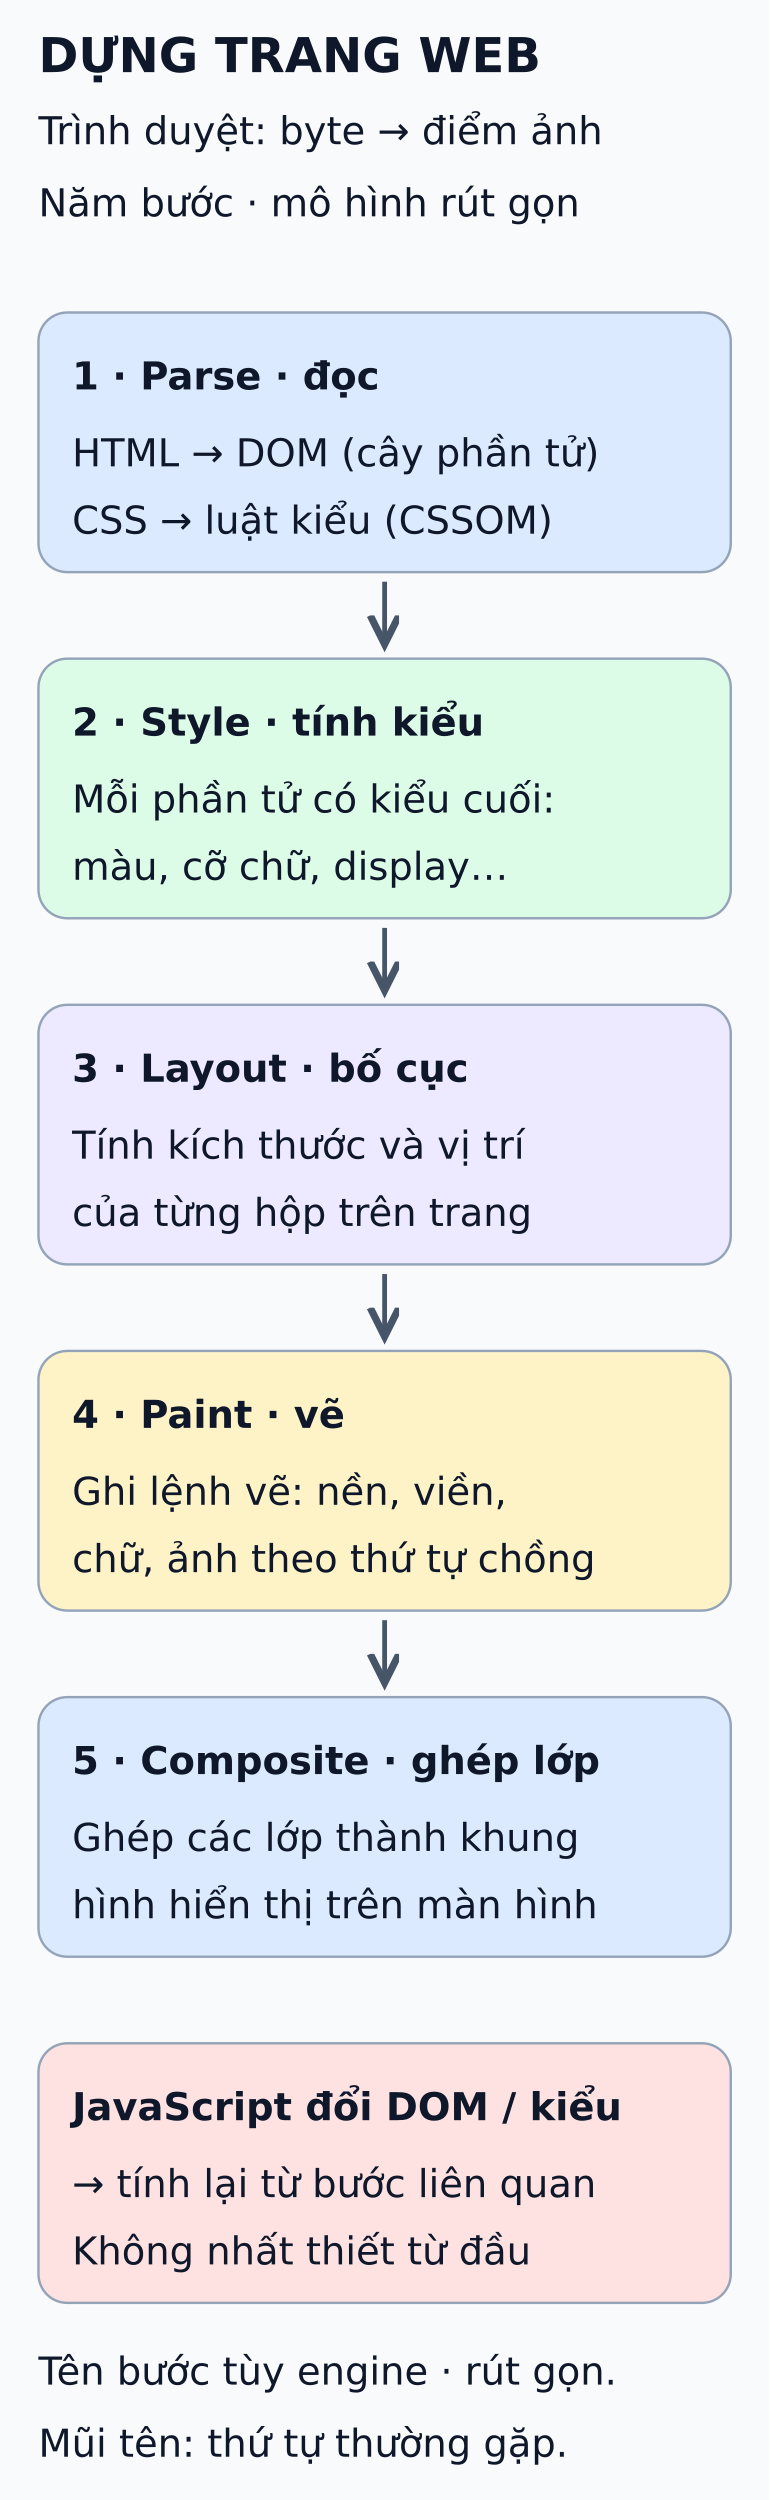
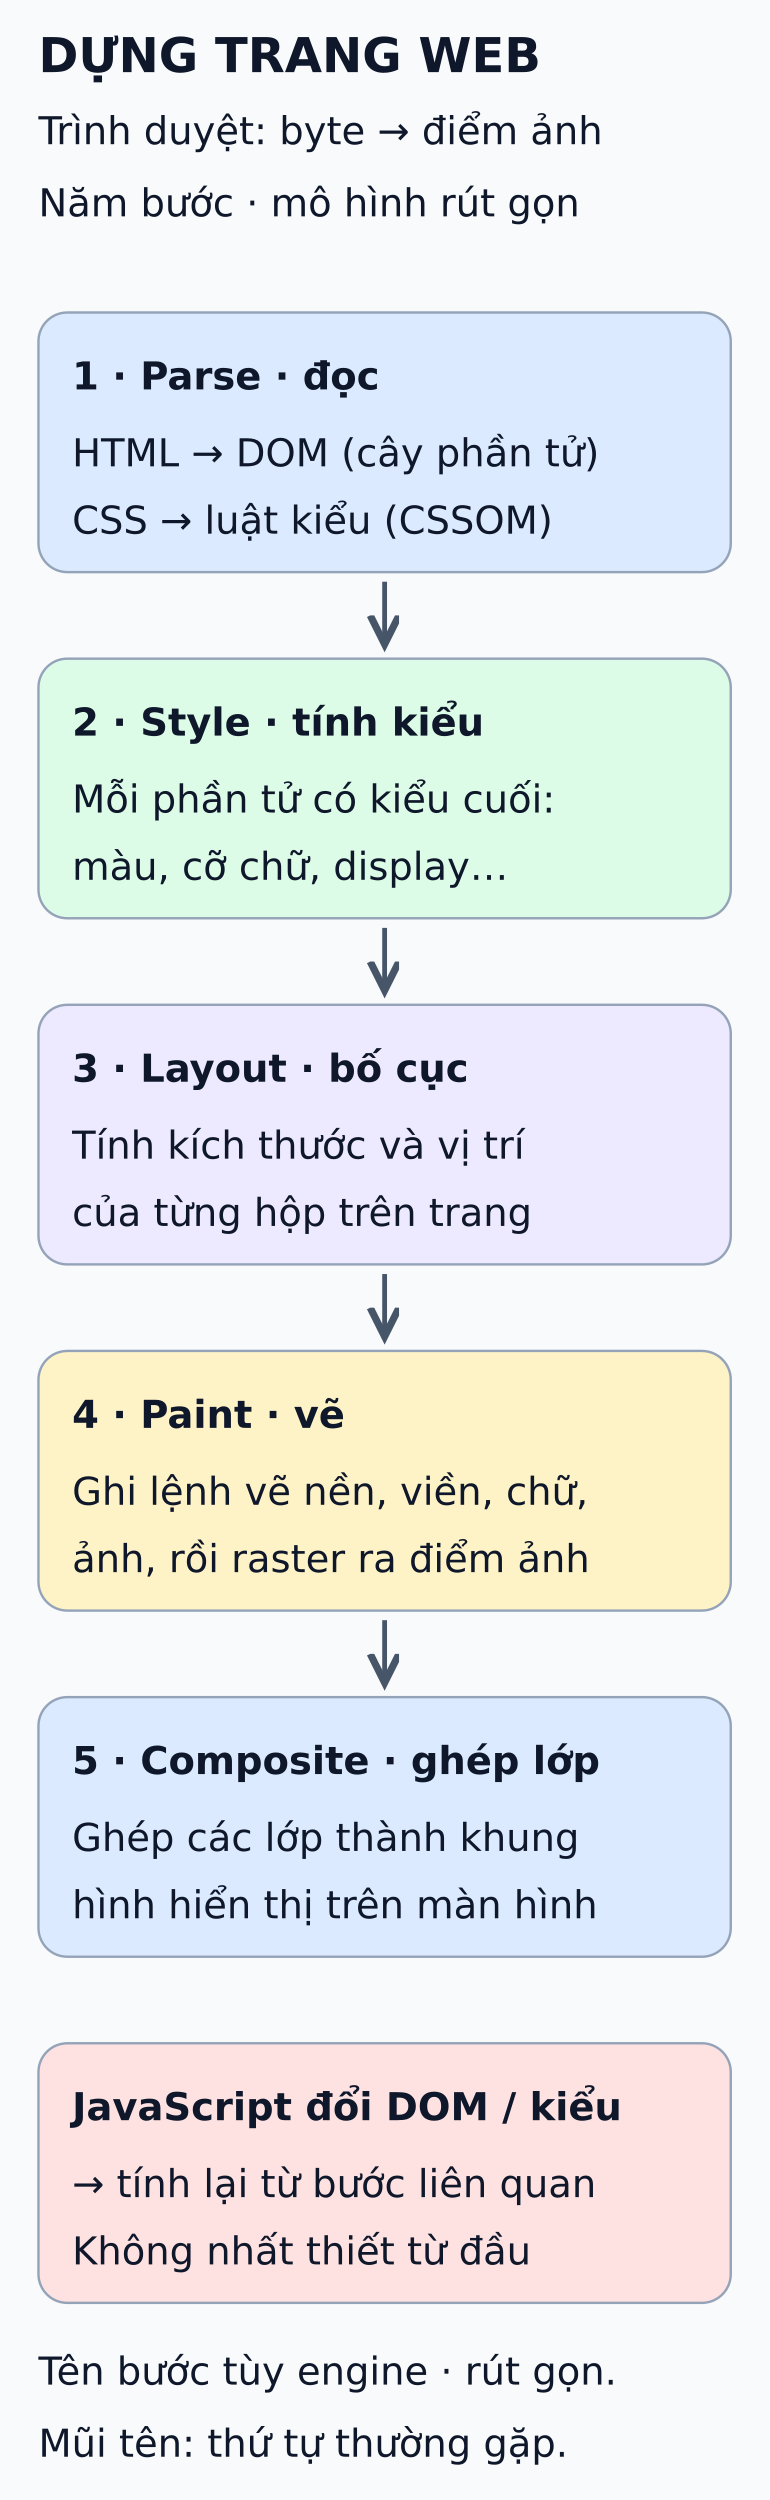
<svg xmlns="http://www.w3.org/2000/svg" viewBox="0 0 320 1040" width="320" height="1040" role="img" aria-labelledby="title desc">
  <defs>
    <marker id="arrow" markerWidth="8" markerHeight="8" refX="6" refY="3" orient="auto">
      <path d="M0,0 L6,3 L0,6" fill="none" stroke="#475569" stroke-width="1.5" />
    </marker>
  </defs>
  <rect width="320" height="1040" fill="#f8fafc" />
  <g font-family="DejaVu Sans, Arial, sans-serif" fill="#0f172a">
    <text x="16" y="30" font-size="20" font-weight="bold">DỰNG TRANG WEB</text>
    <text x="16" y="60" font-size="16" font-weight="normal">Trình duyệt: byte → điểm ảnh</text>
    <text x="16" y="90" font-size="16" font-weight="normal">Năm bước · mô hình rút gọn</text>
    <rect x="16" y="130" width="288" height="108" rx="12" fill="#dbeafe" stroke="#94a3b8" />
    <text x="30" y="162" font-size="16" font-weight="bold">1 · Parse · đọc</text>
    <text x="30" y="194" font-size="16" font-weight="normal">HTML → DOM (cây phần tử)</text>
    <text x="30" y="222" font-size="16" font-weight="normal">CSS → luật kiểu (CSSOM)</text>
    <line x1="160" y1="242" x2="160" y2="268" stroke="#475569" stroke-width="2" marker-end="url(#arrow)" />
    <rect x="16" y="274" width="288" height="108" rx="12" fill="#dcfce7" stroke="#94a3b8" />
    <text x="30" y="306" font-size="16" font-weight="bold">2 · Style · tính kiểu</text>
    <text x="30" y="338" font-size="16" font-weight="normal">Mỗi phần tử có kiểu cuối:</text>
    <text x="30" y="366" font-size="16" font-weight="normal">màu, cỡ chữ, display…</text>
    <line x1="160" y1="386" x2="160" y2="412" stroke="#475569" stroke-width="2" marker-end="url(#arrow)" />
    <rect x="16" y="418" width="288" height="108" rx="12" fill="#ede9fe" stroke="#94a3b8" />
    <text x="30" y="450" font-size="16" font-weight="bold">3 · Layout · bố cục</text>
    <text x="30" y="482" font-size="16" font-weight="normal">Tính kích thước và vị trí</text>
    <text x="30" y="510" font-size="16" font-weight="normal">của từng hộp trên trang</text>
    <line x1="160" y1="530" x2="160" y2="556" stroke="#475569" stroke-width="2" marker-end="url(#arrow)" />
    <rect x="16" y="562" width="288" height="108" rx="12" fill="#fef3c7" stroke="#94a3b8" />
    <text x="30" y="594" font-size="16" font-weight="bold">4 · Paint · vẽ</text>
-     <text x="30" y="626" font-size="16" font-weight="normal">Ghi lệnh vẽ: nền, viền,</text>
-     <text x="30" y="654" font-size="16" font-weight="normal">chữ, ảnh theo thứ tự chồng</text>
+     <text x="30" y="626" font-size="16" font-weight="normal">Ghi lệnh vẽ nền, viền, chữ,</text>
+     <text x="30" y="654" font-size="16" font-weight="normal">ảnh, rồi raster ra điểm ảnh</text>
    <line x1="160" y1="674" x2="160" y2="700" stroke="#475569" stroke-width="2" marker-end="url(#arrow)" />
    <rect x="16" y="706" width="288" height="108" rx="12" fill="#dbeafe" stroke="#94a3b8" />
    <text x="30" y="738" font-size="16" font-weight="bold">5 · Composite · ghép lớp</text>
    <text x="30" y="770" font-size="16" font-weight="normal">Ghép các lớp thành khung</text>
    <text x="30" y="798" font-size="16" font-weight="normal">hình hiển thị trên màn hình</text>
    <rect x="16" y="850" width="288" height="108" rx="12" fill="#fee2e2" stroke="#94a3b8" />
    <text x="30" y="882" font-size="16" font-weight="bold">JavaScript đổi DOM / kiểu</text>
    <text x="30" y="914" font-size="16" font-weight="normal">→ tính lại từ bước liên quan</text>
    <text x="30" y="942" font-size="16" font-weight="normal">Không nhất thiết từ đầu</text>
    <text x="16" y="992" font-size="16" font-weight="normal">Tên bước tùy engine · rút gọn.</text>
    <text x="16" y="1022" font-size="16" font-weight="normal">Mũi tên: thứ tự thường gặp.</text>
  </g>
</svg>
